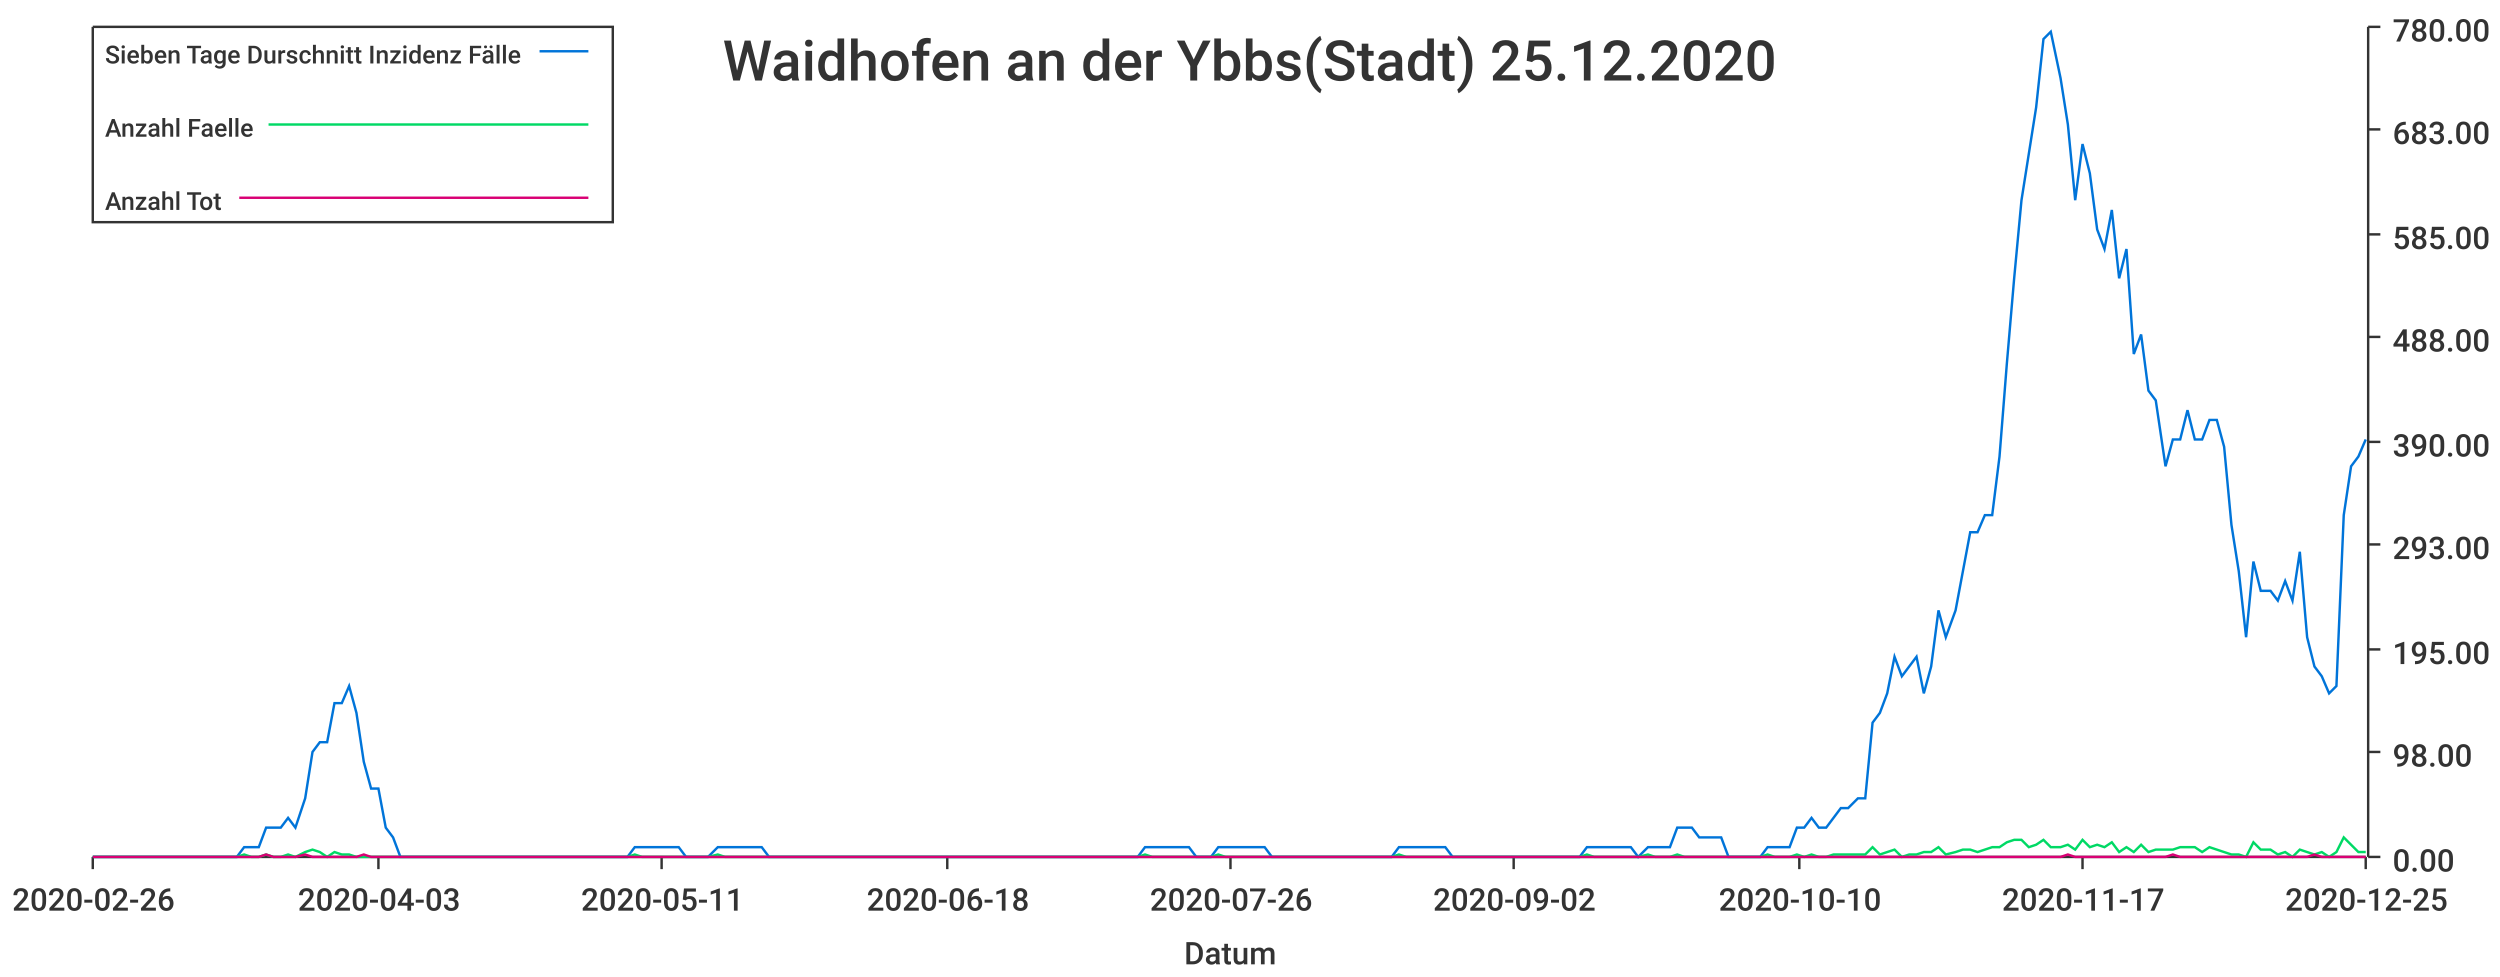
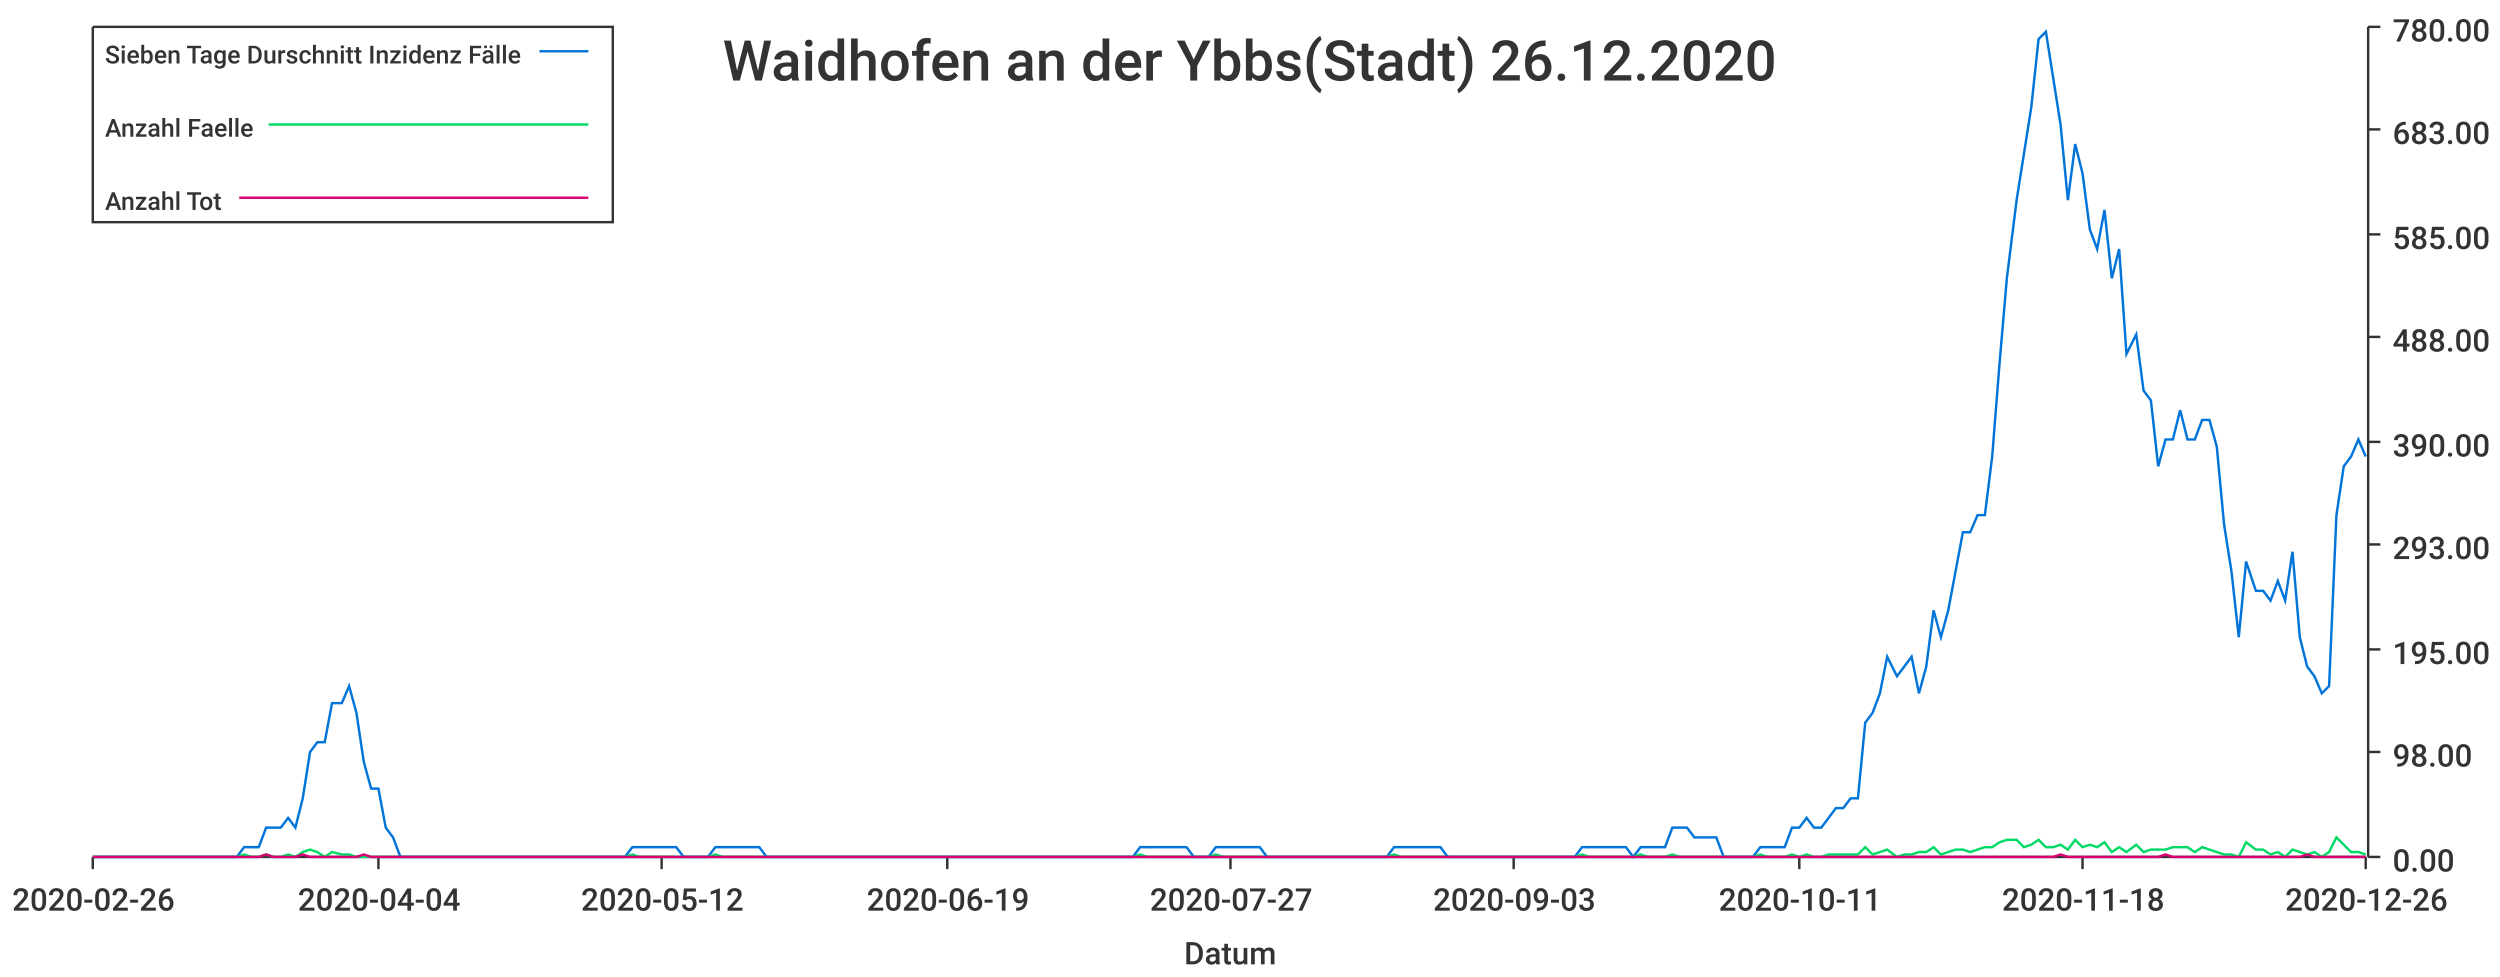
<svg xmlns="http://www.w3.org/2000/svg" width="1024" height="400">\n<path d="M 0 0 L 1024 0 L 1024 400 L 0 400 L 0 0" style="stroke-width:0;stroke:rgba(255,255,255,1.0);fill:rgba(255,255,255,1.0)" />
  <path d="M 38 11 L 969 11 L 969 351 L 38 351 L 38 11" style="stroke-width:0;stroke:rgba(255,255,255,1.0);fill:rgba(255,255,255,1.0)" />
  <path d="M 38 351 L 969 351" style="stroke-width:1;stroke:rgba(51,51,51,1.0);fill:none" />
  <path d="M 38 351 L 38 356" style="stroke-width:1;stroke:rgba(51,51,51,1.0);fill:none" />
  <text x="5" y="373" style="stroke-width:0;stroke:none;fill:rgba(51,51,51,1.0);font-size:12.8px;font-family:'Roboto Medium',sans-serif">2020-02-26</text>
  <path d="M 155 351 L 155 356" style="stroke-width:1;stroke:rgba(51,51,51,1.0);fill:none" />
-   <text x="122" y="373" style="stroke-width:0;stroke:none;fill:rgba(51,51,51,1.0);font-size:12.8px;font-family:'Roboto Medium',sans-serif">2020-04-03</text>
+   <text x="122" y="373" style="stroke-width:0;stroke:none;fill:rgba(51,51,51,1.0);font-size:12.8px;font-family:'Roboto Medium',sans-serif">2020-04-04</text>
  <path d="M 271 351 L 271 356" style="stroke-width:1;stroke:rgba(51,51,51,1.0);fill:none" />
-   <text x="238" y="373" style="stroke-width:0;stroke:none;fill:rgba(51,51,51,1.0);font-size:12.8px;font-family:'Roboto Medium',sans-serif">2020-05-11</text>
+   <text x="238" y="373" style="stroke-width:0;stroke:none;fill:rgba(51,51,51,1.0);font-size:12.8px;font-family:'Roboto Medium',sans-serif">2020-05-12</text>
  <path d="M 388 351 L 388 356" style="stroke-width:1;stroke:rgba(51,51,51,1.0);fill:none" />
-   <text x="355" y="373" style="stroke-width:0;stroke:none;fill:rgba(51,51,51,1.0);font-size:12.8px;font-family:'Roboto Medium',sans-serif">2020-06-18</text>
+   <text x="355" y="373" style="stroke-width:0;stroke:none;fill:rgba(51,51,51,1.0);font-size:12.8px;font-family:'Roboto Medium',sans-serif">2020-06-19</text>
  <path d="M 504 351 L 504 356" style="stroke-width:1;stroke:rgba(51,51,51,1.0);fill:none" />
-   <text x="471" y="373" style="stroke-width:0;stroke:none;fill:rgba(51,51,51,1.0);font-size:12.8px;font-family:'Roboto Medium',sans-serif">2020-07-26</text>
+   <text x="471" y="373" style="stroke-width:0;stroke:none;fill:rgba(51,51,51,1.0);font-size:12.8px;font-family:'Roboto Medium',sans-serif">2020-07-27</text>
  <path d="M 620 351 L 620 356" style="stroke-width:1;stroke:rgba(51,51,51,1.0);fill:none" />
-   <text x="587" y="373" style="stroke-width:0;stroke:none;fill:rgba(51,51,51,1.0);font-size:12.8px;font-family:'Roboto Medium',sans-serif">2020-09-02</text>
+   <text x="587" y="373" style="stroke-width:0;stroke:none;fill:rgba(51,51,51,1.0);font-size:12.8px;font-family:'Roboto Medium',sans-serif">2020-09-03</text>
  <path d="M 737 351 L 737 356" style="stroke-width:1;stroke:rgba(51,51,51,1.0);fill:none" />
-   <text x="704" y="373" style="stroke-width:0;stroke:none;fill:rgba(51,51,51,1.0);font-size:12.8px;font-family:'Roboto Medium',sans-serif">2020-10-10</text>
+   <text x="704" y="373" style="stroke-width:0;stroke:none;fill:rgba(51,51,51,1.0);font-size:12.8px;font-family:'Roboto Medium',sans-serif">2020-10-11</text>
  <path d="M 853 351 L 853 356" style="stroke-width:1;stroke:rgba(51,51,51,1.0);fill:none" />
-   <text x="820" y="373" style="stroke-width:0;stroke:none;fill:rgba(51,51,51,1.0);font-size:12.8px;font-family:'Roboto Medium',sans-serif">2020-11-17</text>
+   <text x="820" y="373" style="stroke-width:0;stroke:none;fill:rgba(51,51,51,1.0);font-size:12.8px;font-family:'Roboto Medium',sans-serif">2020-11-18</text>
  <path d="M 969 351 L 969 356" style="stroke-width:1;stroke:rgba(51,51,51,1.0);fill:none" />
-   <text x="936" y="373" style="stroke-width:0;stroke:none;fill:rgba(51,51,51,1.0);font-size:12.8px;font-family:'Roboto Medium',sans-serif">2020-12-25</text>
+   <text x="936" y="373" style="stroke-width:0;stroke:none;fill:rgba(51,51,51,1.0);font-size:12.8px;font-family:'Roboto Medium',sans-serif">2020-12-26</text>
  <text x="485" y="395" style="stroke-width:0;stroke:none;fill:rgba(51,51,51,1.0);font-size:12.8px;font-family:'Roboto Medium',sans-serif">Datum</text>
  <path d="M 970 351 L 970 11" style="stroke-width:1;stroke:rgba(51,51,51,1.0);fill:none" />
  <path d="M 970 351 L 975 351" style="stroke-width:1;stroke:rgba(51,51,51,1.0);fill:none" />
  <text x="980" y="357" style="stroke-width:0;stroke:none;fill:rgba(51,51,51,1.0);font-size:12.8px;font-family:'Roboto Medium',sans-serif">0.00</text>
  <path d="M 970 308 L 975 308" style="stroke-width:1;stroke:rgba(51,51,51,1.0);fill:none" />
  <text x="980" y="314" style="stroke-width:0;stroke:none;fill:rgba(51,51,51,1.0);font-size:12.8px;font-family:'Roboto Medium',sans-serif">98.00</text>
  <path d="M 970 266 L 975 266" style="stroke-width:1;stroke:rgba(51,51,51,1.0);fill:none" />
  <text x="980" y="272" style="stroke-width:0;stroke:none;fill:rgba(51,51,51,1.0);font-size:12.8px;font-family:'Roboto Medium',sans-serif">195.00</text>
  <path d="M 970 223 L 975 223" style="stroke-width:1;stroke:rgba(51,51,51,1.0);fill:none" />
  <text x="980" y="229" style="stroke-width:0;stroke:none;fill:rgba(51,51,51,1.0);font-size:12.8px;font-family:'Roboto Medium',sans-serif">293.00</text>
  <path d="M 970 181 L 975 181" style="stroke-width:1;stroke:rgba(51,51,51,1.0);fill:none" />
  <text x="980" y="187" style="stroke-width:0;stroke:none;fill:rgba(51,51,51,1.0);font-size:12.8px;font-family:'Roboto Medium',sans-serif">390.00</text>
  <path d="M 970 138 L 975 138" style="stroke-width:1;stroke:rgba(51,51,51,1.0);fill:none" />
  <text x="980" y="144" style="stroke-width:0;stroke:none;fill:rgba(51,51,51,1.0);font-size:12.8px;font-family:'Roboto Medium',sans-serif">488.00</text>
  <path d="M 970 96 L 975 96" style="stroke-width:1;stroke:rgba(51,51,51,1.0);fill:none" />
  <text x="980" y="102" style="stroke-width:0;stroke:none;fill:rgba(51,51,51,1.0);font-size:12.8px;font-family:'Roboto Medium',sans-serif">585.00</text>
  <path d="M 970 53 L 975 53" style="stroke-width:1;stroke:rgba(51,51,51,1.0);fill:none" />
  <text x="980" y="59" style="stroke-width:0;stroke:none;fill:rgba(51,51,51,1.0);font-size:12.8px;font-family:'Roboto Medium',sans-serif">683.00</text>
  <path d="M 970 11 L 975 11" style="stroke-width:1;stroke:rgba(51,51,51,1.0);fill:none" />
  <text x="980" y="17" style="stroke-width:0;stroke:none;fill:rgba(51,51,51,1.0);font-size:12.8px;font-family:'Roboto Medium',sans-serif">780.00</text>
-   <path d="M 38 351 L 42 351 L 45 351 L 48 351 L 51 351 L 54 351 L 57 351 L 60 351 L 63 351 L 66 351 L 69 351 L 72 351 L 75 351 L 78 351 L 82 351 L 85 351 L 88 351 L 91 351 L 94 351 L 97 351 L 100 347 L 103 347 L 106 347 L 109 339 L 112 339 L 115 339 L 118 335 L 121 339 L 125 327 L 128 308 L 131 304 L 134 304 L 137 288 L 140 288 L 143 281 L 146 292 L 149 312 L 152 323 L 155 323 L 158 339 L 161 343 L 164 351 L 168 351 L 171 351 L 174 351 L 177 351 L 180 351 L 183 351 L 186 351 L 189 351 L 192 351 L 195 351 L 198 351 L 201 351 L 204 351 L 207 351 L 211 351 L 214 351 L 217 351 L 220 351 L 223 351 L 226 351 L 229 351 L 232 351 L 235 351 L 238 351 L 241 351 L 244 351 L 247 351 L 251 351 L 254 351 L 257 351 L 260 347 L 263 347 L 266 347 L 269 347 L 272 347 L 275 347 L 278 347 L 281 351 L 284 351 L 287 351 L 290 351 L 294 347 L 297 347 L 300 347 L 303 347 L 306 347 L 309 347 L 312 347 L 315 351 L 318 351 L 321 351 L 324 351 L 327 351 L 330 351 L 333 351 L 337 351 L 340 351 L 343 351 L 346 351 L 349 351 L 352 351 L 355 351 L 358 351 L 361 351 L 364 351 L 367 351 L 370 351 L 373 351 L 376 351 L 380 351 L 383 351 L 386 351 L 389 351 L 392 351 L 395 351 L 398 351 L 401 351 L 404 351 L 407 351 L 410 351 L 413 351 L 416 351 L 420 351 L 423 351 L 426 351 L 429 351 L 432 351 L 435 351 L 438 351 L 441 351 L 444 351 L 447 351 L 450 351 L 453 351 L 456 351 L 459 351 L 463 351 L 466 351 L 469 347 L 472 347 L 475 347 L 478 347 L 481 347 L 484 347 L 487 347 L 490 351 L 493 351 L 496 351 L 499 347 L 502 347 L 506 347 L 509 347 L 512 347 L 515 347 L 518 347 L 521 351 L 524 351 L 527 351 L 530 351 L 533 351 L 536 351 L 539 351 L 542 351 L 545 351 L 549 351 L 552 351 L 555 351 L 558 351 L 561 351 L 564 351 L 567 351 L 570 351 L 573 347 L 576 347 L 579 347 L 582 347 L 585 347 L 588 347 L 592 347 L 595 351 L 598 351 L 601 351 L 604 351 L 607 351 L 610 351 L 613 351 L 616 351 L 619 351 L 622 351 L 625 351 L 628 351 L 632 351 L 635 351 L 638 351 L 641 351 L 644 351 L 647 351 L 650 347 L 653 347 L 656 347 L 659 347 L 662 347 L 665 347 L 668 347 L 671 351 L 675 347 L 678 347 L 681 347 L 684 347 L 687 339 L 690 339 L 693 339 L 696 343 L 699 343 L 702 343 L 705 343 L 708 351 L 711 351 L 714 351 L 718 351 L 721 351 L 724 347 L 727 347 L 730 347 L 733 347 L 736 339 L 739 339 L 742 335 L 745 339 L 748 339 L 751 335 L 754 331 L 757 331 L 761 327 L 764 327 L 767 296 L 770 292 L 773 284 L 776 269 L 779 277 L 782 273 L 785 269 L 788 284 L 791 273 L 794 250 L 797 261 L 801 250 L 804 234 L 807 218 L 810 218 L 813 211 L 816 211 L 819 187 L 822 149 L 825 114 L 828 82 L 831 63 L 834 44 L 837 16 L 840 13 L 844 32 L 847 51 L 850 82 L 853 59 L 856 71 L 859 94 L 862 102 L 865 86 L 868 114 L 871 102 L 874 145 L 877 137 L 880 160 L 883 164 L 887 191 L 890 180 L 893 180 L 896 168 L 899 180 L 902 180 L 905 172 L 908 172 L 911 183 L 914 215 L 917 234 L 920 261 L 923 230 L 926 242 L 930 242 L 933 246 L 936 238 L 939 246 L 942 226 L 945 261 L 948 273 L 951 277 L 954 284 L 957 281 L 960 211 L 963 191 L 966 187 L 969 180" style="stroke-width:1;stroke:rgba(0,116,217,1.0);fill:none" />
-   <path d="M 38 351 L 42 351 L 45 351 L 48 351 L 51 351 L 54 351 L 57 351 L 60 351 L 63 351 L 66 351 L 69 351 L 72 351 L 75 351 L 78 351 L 82 351 L 85 351 L 88 351 L 91 351 L 94 351 L 97 351 L 100 350 L 103 351 L 106 351 L 109 350 L 112 351 L 115 351 L 118 350 L 121 351 L 125 349 L 128 348 L 131 349 L 134 351 L 137 349 L 140 350 L 143 350 L 146 351 L 149 351 L 152 351 L 155 351 L 158 351 L 161 351 L 164 351 L 168 351 L 171 351 L 174 351 L 177 351 L 180 351 L 183 351 L 186 351 L 189 351 L 192 351 L 195 351 L 198 351 L 201 351 L 204 351 L 207 351 L 211 351 L 214 351 L 217 351 L 220 351 L 223 351 L 226 351 L 229 351 L 232 351 L 235 351 L 238 351 L 241 351 L 244 351 L 247 351 L 251 351 L 254 351 L 257 351 L 260 350 L 263 351 L 266 351 L 269 351 L 272 351 L 275 351 L 278 351 L 281 351 L 284 351 L 287 351 L 290 351 L 294 350 L 297 351 L 300 351 L 303 351 L 306 351 L 309 351 L 312 351 L 315 351 L 318 351 L 321 351 L 324 351 L 327 351 L 330 351 L 333 351 L 337 351 L 340 351 L 343 351 L 346 351 L 349 351 L 352 351 L 355 351 L 358 351 L 361 351 L 364 351 L 367 351 L 370 351 L 373 351 L 376 351 L 380 351 L 383 351 L 386 351 L 389 351 L 392 351 L 395 351 L 398 351 L 401 351 L 404 351 L 407 351 L 410 351 L 413 351 L 416 351 L 420 351 L 423 351 L 426 351 L 429 351 L 432 351 L 435 351 L 438 351 L 441 351 L 444 351 L 447 351 L 450 351 L 453 351 L 456 351 L 459 351 L 463 351 L 466 351 L 469 350 L 472 351 L 475 351 L 478 351 L 481 351 L 484 351 L 487 351 L 490 351 L 493 351 L 496 351 L 499 350 L 502 351 L 506 351 L 509 351 L 512 351 L 515 351 L 518 351 L 521 351 L 524 351 L 527 351 L 530 351 L 533 351 L 536 351 L 539 351 L 542 351 L 545 351 L 549 351 L 552 351 L 555 351 L 558 351 L 561 351 L 564 351 L 567 351 L 570 351 L 573 350 L 576 351 L 579 351 L 582 351 L 585 351 L 588 351 L 592 351 L 595 351 L 598 351 L 601 351 L 604 351 L 607 351 L 610 351 L 613 351 L 616 351 L 619 351 L 622 351 L 625 351 L 628 351 L 632 351 L 635 351 L 638 351 L 641 351 L 644 351 L 647 351 L 650 350 L 653 351 L 656 351 L 659 351 L 662 351 L 665 351 L 668 351 L 671 351 L 675 350 L 678 351 L 681 351 L 684 351 L 687 350 L 690 351 L 693 351 L 696 351 L 699 351 L 702 351 L 705 351 L 708 351 L 711 351 L 714 351 L 718 351 L 721 351 L 724 350 L 727 351 L 730 351 L 733 351 L 736 350 L 739 351 L 742 350 L 745 351 L 748 351 L 751 350 L 754 350 L 757 350 L 761 350 L 764 350 L 767 347 L 770 350 L 773 349 L 776 348 L 779 351 L 782 350 L 785 350 L 788 349 L 791 349 L 794 347 L 797 350 L 801 349 L 804 348 L 807 348 L 810 349 L 813 348 L 816 347 L 819 347 L 822 345 L 825 344 L 828 344 L 831 347 L 834 346 L 837 344 L 840 347 L 844 347 L 847 346 L 850 348 L 853 344 L 856 347 L 859 346 L 862 347 L 865 345 L 868 349 L 871 347 L 874 349 L 877 346 L 880 349 L 883 348 L 887 348 L 890 348 L 893 347 L 896 347 L 899 347 L 902 349 L 905 347 L 908 348 L 911 349 L 914 350 L 917 350 L 920 351 L 923 345 L 926 348 L 930 348 L 933 350 L 936 349 L 939 351 L 942 348 L 945 349 L 948 350 L 951 349 L 954 351 L 957 349 L 960 343 L 963 346 L 966 349 L 969 349" style="stroke-width:1;stroke:rgba(0,217,101,1.0);fill:none" />
-   <path d="M 38 351 L 42 351 L 45 351 L 48 351 L 51 351 L 54 351 L 57 351 L 60 351 L 63 351 L 66 351 L 69 351 L 72 351 L 75 351 L 78 351 L 82 351 L 85 351 L 88 351 L 91 351 L 94 351 L 97 351 L 100 351 L 103 351 L 106 351 L 109 350 L 112 351 L 115 351 L 118 351 L 121 351 L 125 350 L 128 351 L 131 351 L 134 351 L 137 351 L 140 351 L 143 351 L 146 351 L 149 350 L 152 351 L 155 351 L 158 351 L 161 351 L 164 351 L 168 351 L 171 351 L 174 351 L 177 351 L 180 351 L 183 351 L 186 351 L 189 351 L 192 351 L 195 351 L 198 351 L 201 351 L 204 351 L 207 351 L 211 351 L 214 351 L 217 351 L 220 351 L 223 351 L 226 351 L 229 351 L 232 351 L 235 351 L 238 351 L 241 351 L 244 351 L 247 351 L 251 351 L 254 351 L 257 351 L 260 351 L 263 351 L 266 351 L 269 351 L 272 351 L 275 351 L 278 351 L 281 351 L 284 351 L 287 351 L 290 351 L 294 351 L 297 351 L 300 351 L 303 351 L 306 351 L 309 351 L 312 351 L 315 351 L 318 351 L 321 351 L 324 351 L 327 351 L 330 351 L 333 351 L 337 351 L 340 351 L 343 351 L 346 351 L 349 351 L 352 351 L 355 351 L 358 351 L 361 351 L 364 351 L 367 351 L 370 351 L 373 351 L 376 351 L 380 351 L 383 351 L 386 351 L 389 351 L 392 351 L 395 351 L 398 351 L 401 351 L 404 351 L 407 351 L 410 351 L 413 351 L 416 351 L 420 351 L 423 351 L 426 351 L 429 351 L 432 351 L 435 351 L 438 351 L 441 351 L 444 351 L 447 351 L 450 351 L 453 351 L 456 351 L 459 351 L 463 351 L 466 351 L 469 351 L 472 351 L 475 351 L 478 351 L 481 351 L 484 351 L 487 351 L 490 351 L 493 351 L 496 351 L 499 351 L 502 351 L 506 351 L 509 351 L 512 351 L 515 351 L 518 351 L 521 351 L 524 351 L 527 351 L 530 351 L 533 351 L 536 351 L 539 351 L 542 351 L 545 351 L 549 351 L 552 351 L 555 351 L 558 351 L 561 351 L 564 351 L 567 351 L 570 351 L 573 351 L 576 351 L 579 351 L 582 351 L 585 351 L 588 351 L 592 351 L 595 351 L 598 351 L 601 351 L 604 351 L 607 351 L 610 351 L 613 351 L 616 351 L 619 351 L 622 351 L 625 351 L 628 351 L 632 351 L 635 351 L 638 351 L 641 351 L 644 351 L 647 351 L 650 351 L 653 351 L 656 351 L 659 351 L 662 351 L 665 351 L 668 351 L 671 351 L 675 351 L 678 351 L 681 351 L 684 351 L 687 351 L 690 351 L 693 351 L 696 351 L 699 351 L 702 351 L 705 351 L 708 351 L 711 351 L 714 351 L 718 351 L 721 351 L 724 351 L 727 351 L 730 351 L 733 351 L 736 351 L 739 351 L 742 351 L 745 351 L 748 351 L 751 351 L 754 351 L 757 351 L 761 351 L 764 351 L 767 351 L 770 351 L 773 351 L 776 351 L 779 351 L 782 351 L 785 351 L 788 351 L 791 351 L 794 351 L 797 351 L 801 351 L 804 351 L 807 351 L 810 351 L 813 351 L 816 351 L 819 351 L 822 351 L 825 351 L 828 351 L 831 351 L 834 351 L 837 351 L 840 351 L 844 351 L 847 350 L 850 351 L 853 351 L 856 351 L 859 351 L 862 351 L 865 351 L 868 351 L 871 351 L 874 351 L 877 351 L 880 351 L 883 351 L 887 351 L 890 350 L 893 351 L 896 351 L 899 351 L 902 351 L 905 351 L 908 351 L 911 351 L 914 351 L 917 351 L 920 351 L 923 351 L 926 351 L 930 351 L 933 351 L 936 351 L 939 351 L 942 351 L 945 351 L 948 350 L 951 351 L 954 351 L 957 351 L 960 351 L 963 351 L 966 351 L 969 351" style="stroke-width:1;stroke:rgba(217,0,116,1.0);fill:none" />
-   <text x="296" y="33" style="stroke-width:0;stroke:none;fill:rgba(51,51,51,1.0);font-size:23.0px;font-family:'Roboto Medium',sans-serif">Waidhofen an der Ybbs(Stadt) 25.12.2020</text>
+   <path d="M 38 351 L 42 351 L 45 351 L 48 351 L 51 351 L 54 351 L 57 351 L 60 351 L 63 351 L 66 351 L 69 351 L 72 351 L 75 351 L 78 351 L 81 351 L 84 351 L 87 351 L 91 351 L 94 351 L 97 351 L 100 347 L 103 347 L 106 347 L 109 339 L 112 339 L 115 339 L 118 335 L 121 339 L 124 327 L 127 308 L 130 304 L 133 304 L 136 288 L 140 288 L 143 281 L 146 292 L 149 312 L 152 323 L 155 323 L 158 339 L 161 343 L 164 351 L 167 351 L 170 351 L 173 351 L 176 351 L 179 351 L 182 351 L 185 351 L 189 351 L 192 351 L 195 351 L 198 351 L 201 351 L 204 351 L 207 351 L 210 351 L 213 351 L 216 351 L 219 351 L 222 351 L 225 351 L 228 351 L 231 351 L 234 351 L 238 351 L 241 351 L 244 351 L 247 351 L 250 351 L 253 351 L 256 351 L 259 347 L 262 347 L 265 347 L 268 347 L 271 347 L 274 347 L 277 347 L 280 351 L 283 351 L 287 351 L 290 351 L 293 347 L 296 347 L 299 347 L 302 347 L 305 347 L 308 347 L 311 347 L 314 351 L 317 351 L 320 351 L 323 351 L 326 351 L 329 351 L 332 351 L 336 351 L 339 351 L 342 351 L 345 351 L 348 351 L 351 351 L 354 351 L 357 351 L 360 351 L 363 351 L 366 351 L 369 351 L 372 351 L 375 351 L 378 351 L 381 351 L 385 351 L 388 351 L 391 351 L 394 351 L 397 351 L 400 351 L 403 351 L 406 351 L 409 351 L 412 351 L 415 351 L 418 351 L 421 351 L 424 351 L 427 351 L 430 351 L 434 351 L 437 351 L 440 351 L 443 351 L 446 351 L 449 351 L 452 351 L 455 351 L 458 351 L 461 351 L 464 351 L 467 347 L 470 347 L 473 347 L 476 347 L 479 347 L 483 347 L 486 347 L 489 351 L 492 351 L 495 351 L 498 347 L 501 347 L 504 347 L 507 347 L 510 347 L 513 347 L 516 347 L 519 351 L 522 351 L 525 351 L 528 351 L 532 351 L 535 351 L 538 351 L 541 351 L 544 351 L 547 351 L 550 351 L 553 351 L 556 351 L 559 351 L 562 351 L 565 351 L 568 351 L 571 347 L 574 347 L 577 347 L 581 347 L 584 347 L 587 347 L 590 347 L 593 351 L 596 351 L 599 351 L 602 351 L 605 351 L 608 351 L 611 351 L 614 351 L 617 351 L 620 351 L 623 351 L 626 351 L 630 351 L 633 351 L 636 351 L 639 351 L 642 351 L 645 351 L 648 347 L 651 347 L 654 347 L 657 347 L 660 347 L 663 347 L 666 347 L 669 351 L 672 347 L 675 347 L 679 347 L 682 347 L 685 339 L 688 339 L 691 339 L 694 343 L 697 343 L 700 343 L 703 343 L 706 351 L 709 351 L 712 351 L 715 351 L 718 351 L 721 347 L 724 347 L 728 347 L 731 347 L 734 339 L 737 339 L 740 335 L 743 339 L 746 339 L 749 335 L 752 331 L 755 331 L 758 327 L 761 327 L 764 296 L 767 292 L 770 284 L 773 269 L 777 277 L 780 273 L 783 269 L 786 284 L 789 273 L 792 250 L 795 261 L 798 250 L 801 234 L 804 218 L 807 218 L 810 211 L 813 211 L 816 187 L 819 149 L 822 114 L 826 82 L 829 63 L 832 44 L 835 16 L 838 13 L 841 32 L 844 51 L 847 82 L 850 59 L 853 71 L 856 94 L 859 102 L 862 86 L 865 114 L 868 102 L 871 145 L 875 137 L 878 160 L 881 164 L 884 191 L 887 180 L 890 180 L 893 168 L 896 180 L 899 180 L 902 172 L 905 172 L 908 183 L 911 215 L 914 234 L 917 261 L 920 230 L 924 242 L 927 242 L 930 246 L 933 238 L 936 246 L 939 226 L 942 261 L 945 273 L 948 277 L 951 284 L 954 281 L 957 211 L 960 191 L 963 187 L 966 180 L 969 187" style="stroke-width:1;stroke:rgba(0,116,217,1.0);fill:none" />
+   <path d="M 38 351 L 42 351 L 45 351 L 48 351 L 51 351 L 54 351 L 57 351 L 60 351 L 63 351 L 66 351 L 69 351 L 72 351 L 75 351 L 78 351 L 81 351 L 84 351 L 87 351 L 91 351 L 94 351 L 97 351 L 100 350 L 103 351 L 106 351 L 109 350 L 112 351 L 115 351 L 118 350 L 121 351 L 124 349 L 127 348 L 130 349 L 133 351 L 136 349 L 140 350 L 143 350 L 146 351 L 149 351 L 152 351 L 155 351 L 158 351 L 161 351 L 164 351 L 167 351 L 170 351 L 173 351 L 176 351 L 179 351 L 182 351 L 185 351 L 189 351 L 192 351 L 195 351 L 198 351 L 201 351 L 204 351 L 207 351 L 210 351 L 213 351 L 216 351 L 219 351 L 222 351 L 225 351 L 228 351 L 231 351 L 234 351 L 238 351 L 241 351 L 244 351 L 247 351 L 250 351 L 253 351 L 256 351 L 259 350 L 262 351 L 265 351 L 268 351 L 271 351 L 274 351 L 277 351 L 280 351 L 283 351 L 287 351 L 290 351 L 293 350 L 296 351 L 299 351 L 302 351 L 305 351 L 308 351 L 311 351 L 314 351 L 317 351 L 320 351 L 323 351 L 326 351 L 329 351 L 332 351 L 336 351 L 339 351 L 342 351 L 345 351 L 348 351 L 351 351 L 354 351 L 357 351 L 360 351 L 363 351 L 366 351 L 369 351 L 372 351 L 375 351 L 378 351 L 381 351 L 385 351 L 388 351 L 391 351 L 394 351 L 397 351 L 400 351 L 403 351 L 406 351 L 409 351 L 412 351 L 415 351 L 418 351 L 421 351 L 424 351 L 427 351 L 430 351 L 434 351 L 437 351 L 440 351 L 443 351 L 446 351 L 449 351 L 452 351 L 455 351 L 458 351 L 461 351 L 464 351 L 467 350 L 470 351 L 473 351 L 476 351 L 479 351 L 483 351 L 486 351 L 489 351 L 492 351 L 495 351 L 498 350 L 501 351 L 504 351 L 507 351 L 510 351 L 513 351 L 516 351 L 519 351 L 522 351 L 525 351 L 528 351 L 532 351 L 535 351 L 538 351 L 541 351 L 544 351 L 547 351 L 550 351 L 553 351 L 556 351 L 559 351 L 562 351 L 565 351 L 568 351 L 571 350 L 574 351 L 577 351 L 581 351 L 584 351 L 587 351 L 590 351 L 593 351 L 596 351 L 599 351 L 602 351 L 605 351 L 608 351 L 611 351 L 614 351 L 617 351 L 620 351 L 623 351 L 626 351 L 630 351 L 633 351 L 636 351 L 639 351 L 642 351 L 645 351 L 648 350 L 651 351 L 654 351 L 657 351 L 660 351 L 663 351 L 666 351 L 669 351 L 672 350 L 675 351 L 679 351 L 682 351 L 685 350 L 688 351 L 691 351 L 694 351 L 697 351 L 700 351 L 703 351 L 706 351 L 709 351 L 712 351 L 715 351 L 718 351 L 721 350 L 724 351 L 728 351 L 731 351 L 734 350 L 737 351 L 740 350 L 743 351 L 746 351 L 749 350 L 752 350 L 755 350 L 758 350 L 761 350 L 764 347 L 767 350 L 770 349 L 773 348 L 777 351 L 780 350 L 783 350 L 786 349 L 789 349 L 792 347 L 795 350 L 798 349 L 801 348 L 804 348 L 807 349 L 810 348 L 813 347 L 816 347 L 819 345 L 822 344 L 826 344 L 829 347 L 832 346 L 835 344 L 838 347 L 841 347 L 844 346 L 847 348 L 850 344 L 853 347 L 856 346 L 859 347 L 862 345 L 865 349 L 868 347 L 871 349 L 875 346 L 878 349 L 881 348 L 884 348 L 887 348 L 890 347 L 893 347 L 896 347 L 899 349 L 902 347 L 905 348 L 908 349 L 911 350 L 914 350 L 917 351 L 920 345 L 924 348 L 927 348 L 930 350 L 933 349 L 936 351 L 939 348 L 942 349 L 945 350 L 948 349 L 951 351 L 954 349 L 957 343 L 960 346 L 963 349 L 966 349 L 969 350" style="stroke-width:1;stroke:rgba(0,217,101,1.0);fill:none" />
+   <path d="M 38 351 L 42 351 L 45 351 L 48 351 L 51 351 L 54 351 L 57 351 L 60 351 L 63 351 L 66 351 L 69 351 L 72 351 L 75 351 L 78 351 L 81 351 L 84 351 L 87 351 L 91 351 L 94 351 L 97 351 L 100 351 L 103 351 L 106 351 L 109 350 L 112 351 L 115 351 L 118 351 L 121 351 L 124 350 L 127 351 L 130 351 L 133 351 L 136 351 L 140 351 L 143 351 L 146 351 L 149 350 L 152 351 L 155 351 L 158 351 L 161 351 L 164 351 L 167 351 L 170 351 L 173 351 L 176 351 L 179 351 L 182 351 L 185 351 L 189 351 L 192 351 L 195 351 L 198 351 L 201 351 L 204 351 L 207 351 L 210 351 L 213 351 L 216 351 L 219 351 L 222 351 L 225 351 L 228 351 L 231 351 L 234 351 L 238 351 L 241 351 L 244 351 L 247 351 L 250 351 L 253 351 L 256 351 L 259 351 L 262 351 L 265 351 L 268 351 L 271 351 L 274 351 L 277 351 L 280 351 L 283 351 L 287 351 L 290 351 L 293 351 L 296 351 L 299 351 L 302 351 L 305 351 L 308 351 L 311 351 L 314 351 L 317 351 L 320 351 L 323 351 L 326 351 L 329 351 L 332 351 L 336 351 L 339 351 L 342 351 L 345 351 L 348 351 L 351 351 L 354 351 L 357 351 L 360 351 L 363 351 L 366 351 L 369 351 L 372 351 L 375 351 L 378 351 L 381 351 L 385 351 L 388 351 L 391 351 L 394 351 L 397 351 L 400 351 L 403 351 L 406 351 L 409 351 L 412 351 L 415 351 L 418 351 L 421 351 L 424 351 L 427 351 L 430 351 L 434 351 L 437 351 L 440 351 L 443 351 L 446 351 L 449 351 L 452 351 L 455 351 L 458 351 L 461 351 L 464 351 L 467 351 L 470 351 L 473 351 L 476 351 L 479 351 L 483 351 L 486 351 L 489 351 L 492 351 L 495 351 L 498 351 L 501 351 L 504 351 L 507 351 L 510 351 L 513 351 L 516 351 L 519 351 L 522 351 L 525 351 L 528 351 L 532 351 L 535 351 L 538 351 L 541 351 L 544 351 L 547 351 L 550 351 L 553 351 L 556 351 L 559 351 L 562 351 L 565 351 L 568 351 L 571 351 L 574 351 L 577 351 L 581 351 L 584 351 L 587 351 L 590 351 L 593 351 L 596 351 L 599 351 L 602 351 L 605 351 L 608 351 L 611 351 L 614 351 L 617 351 L 620 351 L 623 351 L 626 351 L 630 351 L 633 351 L 636 351 L 639 351 L 642 351 L 645 351 L 648 351 L 651 351 L 654 351 L 657 351 L 660 351 L 663 351 L 666 351 L 669 351 L 672 351 L 675 351 L 679 351 L 682 351 L 685 351 L 688 351 L 691 351 L 694 351 L 697 351 L 700 351 L 703 351 L 706 351 L 709 351 L 712 351 L 715 351 L 718 351 L 721 351 L 724 351 L 728 351 L 731 351 L 734 351 L 737 351 L 740 351 L 743 351 L 746 351 L 749 351 L 752 351 L 755 351 L 758 351 L 761 351 L 764 351 L 767 351 L 770 351 L 773 351 L 777 351 L 780 351 L 783 351 L 786 351 L 789 351 L 792 351 L 795 351 L 798 351 L 801 351 L 804 351 L 807 351 L 810 351 L 813 351 L 816 351 L 819 351 L 822 351 L 826 351 L 829 351 L 832 351 L 835 351 L 838 351 L 841 351 L 844 350 L 847 351 L 850 351 L 853 351 L 856 351 L 859 351 L 862 351 L 865 351 L 868 351 L 871 351 L 875 351 L 878 351 L 881 351 L 884 351 L 887 350 L 890 351 L 893 351 L 896 351 L 899 351 L 902 351 L 905 351 L 908 351 L 911 351 L 914 351 L 917 351 L 920 351 L 924 351 L 927 351 L 930 351 L 933 351 L 936 351 L 939 351 L 942 351 L 945 350 L 948 351 L 951 351 L 954 351 L 957 351 L 960 351 L 963 351 L 966 351 L 969 351" style="stroke-width:1;stroke:rgba(217,0,116,1.0);fill:none" />
+   <text x="296" y="33" style="stroke-width:0;stroke:none;fill:rgba(51,51,51,1.0);font-size:23.0px;font-family:'Roboto Medium',sans-serif">Waidhofen an der Ybbs(Stadt) 26.12.2020</text>
  <path d="M 38 11 L 251 11 L 251 91 L 38 91 L 38 11" style="stroke-width:1;stroke:rgba(51,51,51,1.0);fill:rgba(255,255,255,1.0)" />
  <text x="43" y="26" style="stroke-width:0;stroke:none;fill:rgba(51,51,51,1.0);font-size:10.2px;font-family:'Roboto Medium',sans-serif">Sieben Tage Durschnitt Inzidenz Fälle</text>
  <path d="M 221 21 L 241 21" style="stroke-width:1;stroke:rgba(0,116,217,1.0);fill:none" />
  <text x="43" y="56" style="stroke-width:0;stroke:none;fill:rgba(51,51,51,1.0);font-size:10.2px;font-family:'Roboto Medium',sans-serif">Anzahl Faelle</text>
  <path d="M 110 51 L 241 51" style="stroke-width:1;stroke:rgba(0,217,101,1.0);fill:none" />
  <text x="43" y="86" style="stroke-width:0;stroke:none;fill:rgba(51,51,51,1.0);font-size:10.2px;font-family:'Roboto Medium',sans-serif">Anzahl Tot</text>
  <path d="M 98 81 L 241 81" style="stroke-width:1;stroke:rgba(217,0,116,1.0);fill:none" />
</svg>
